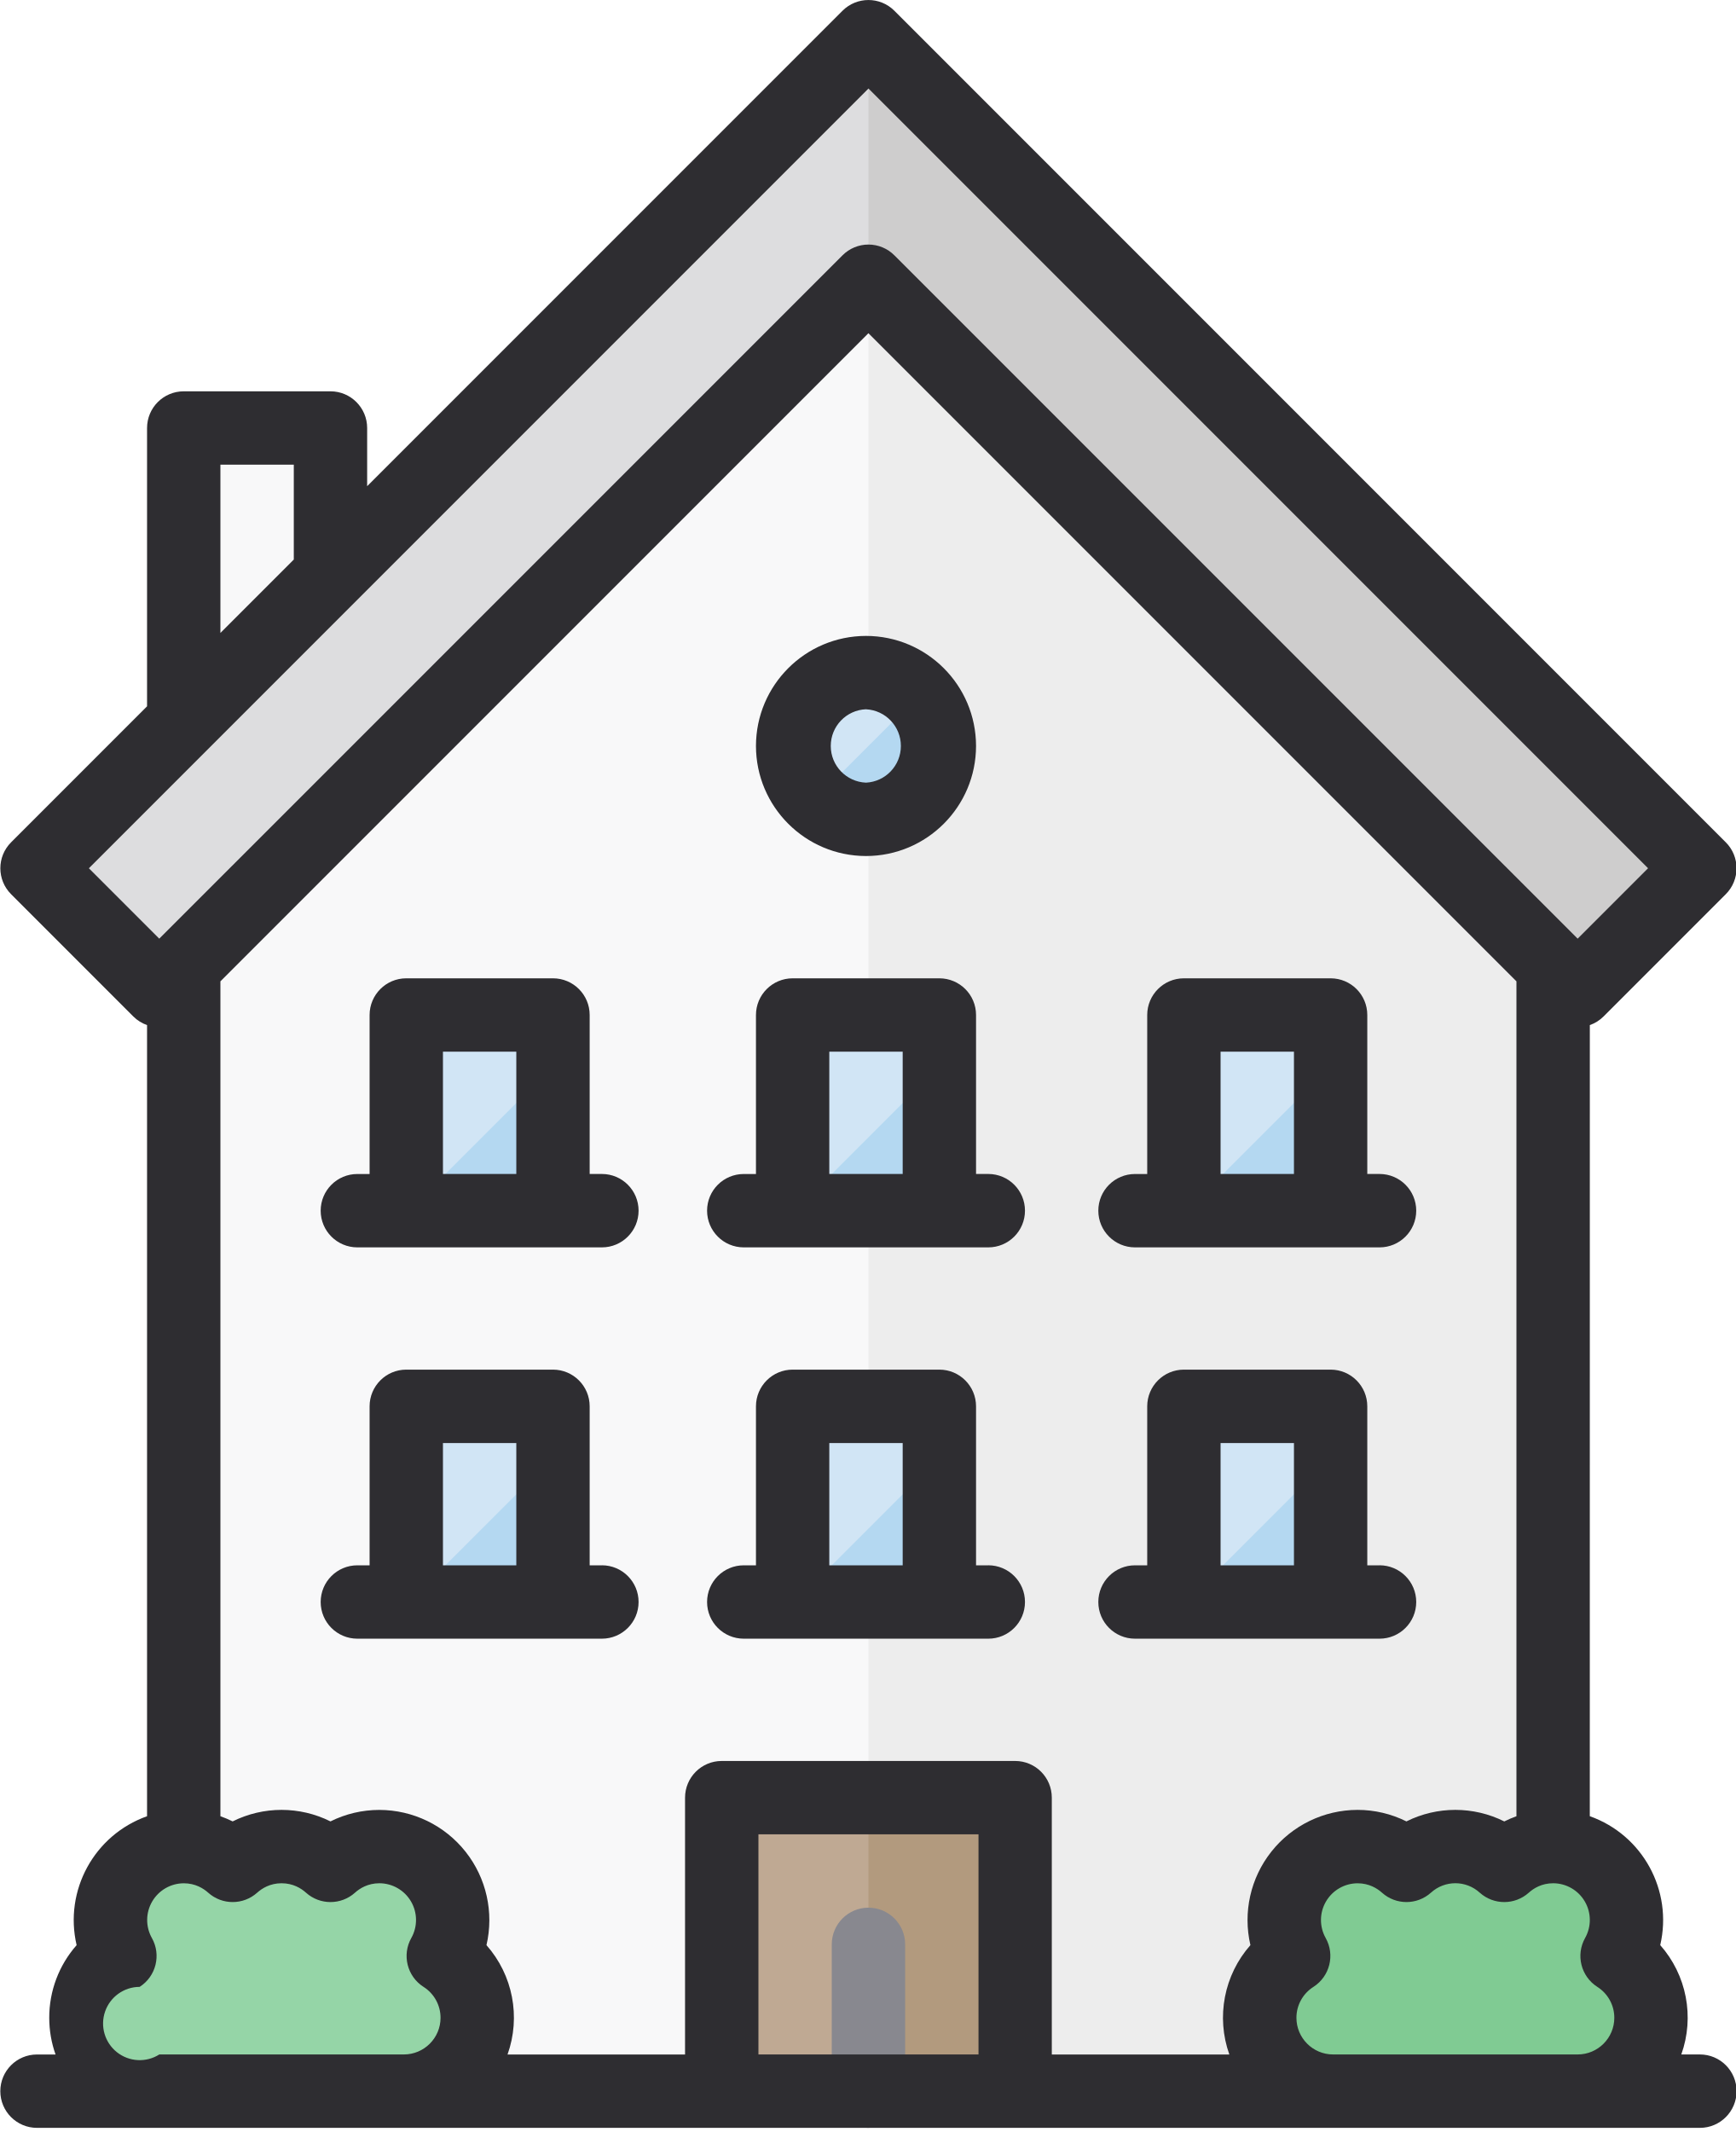
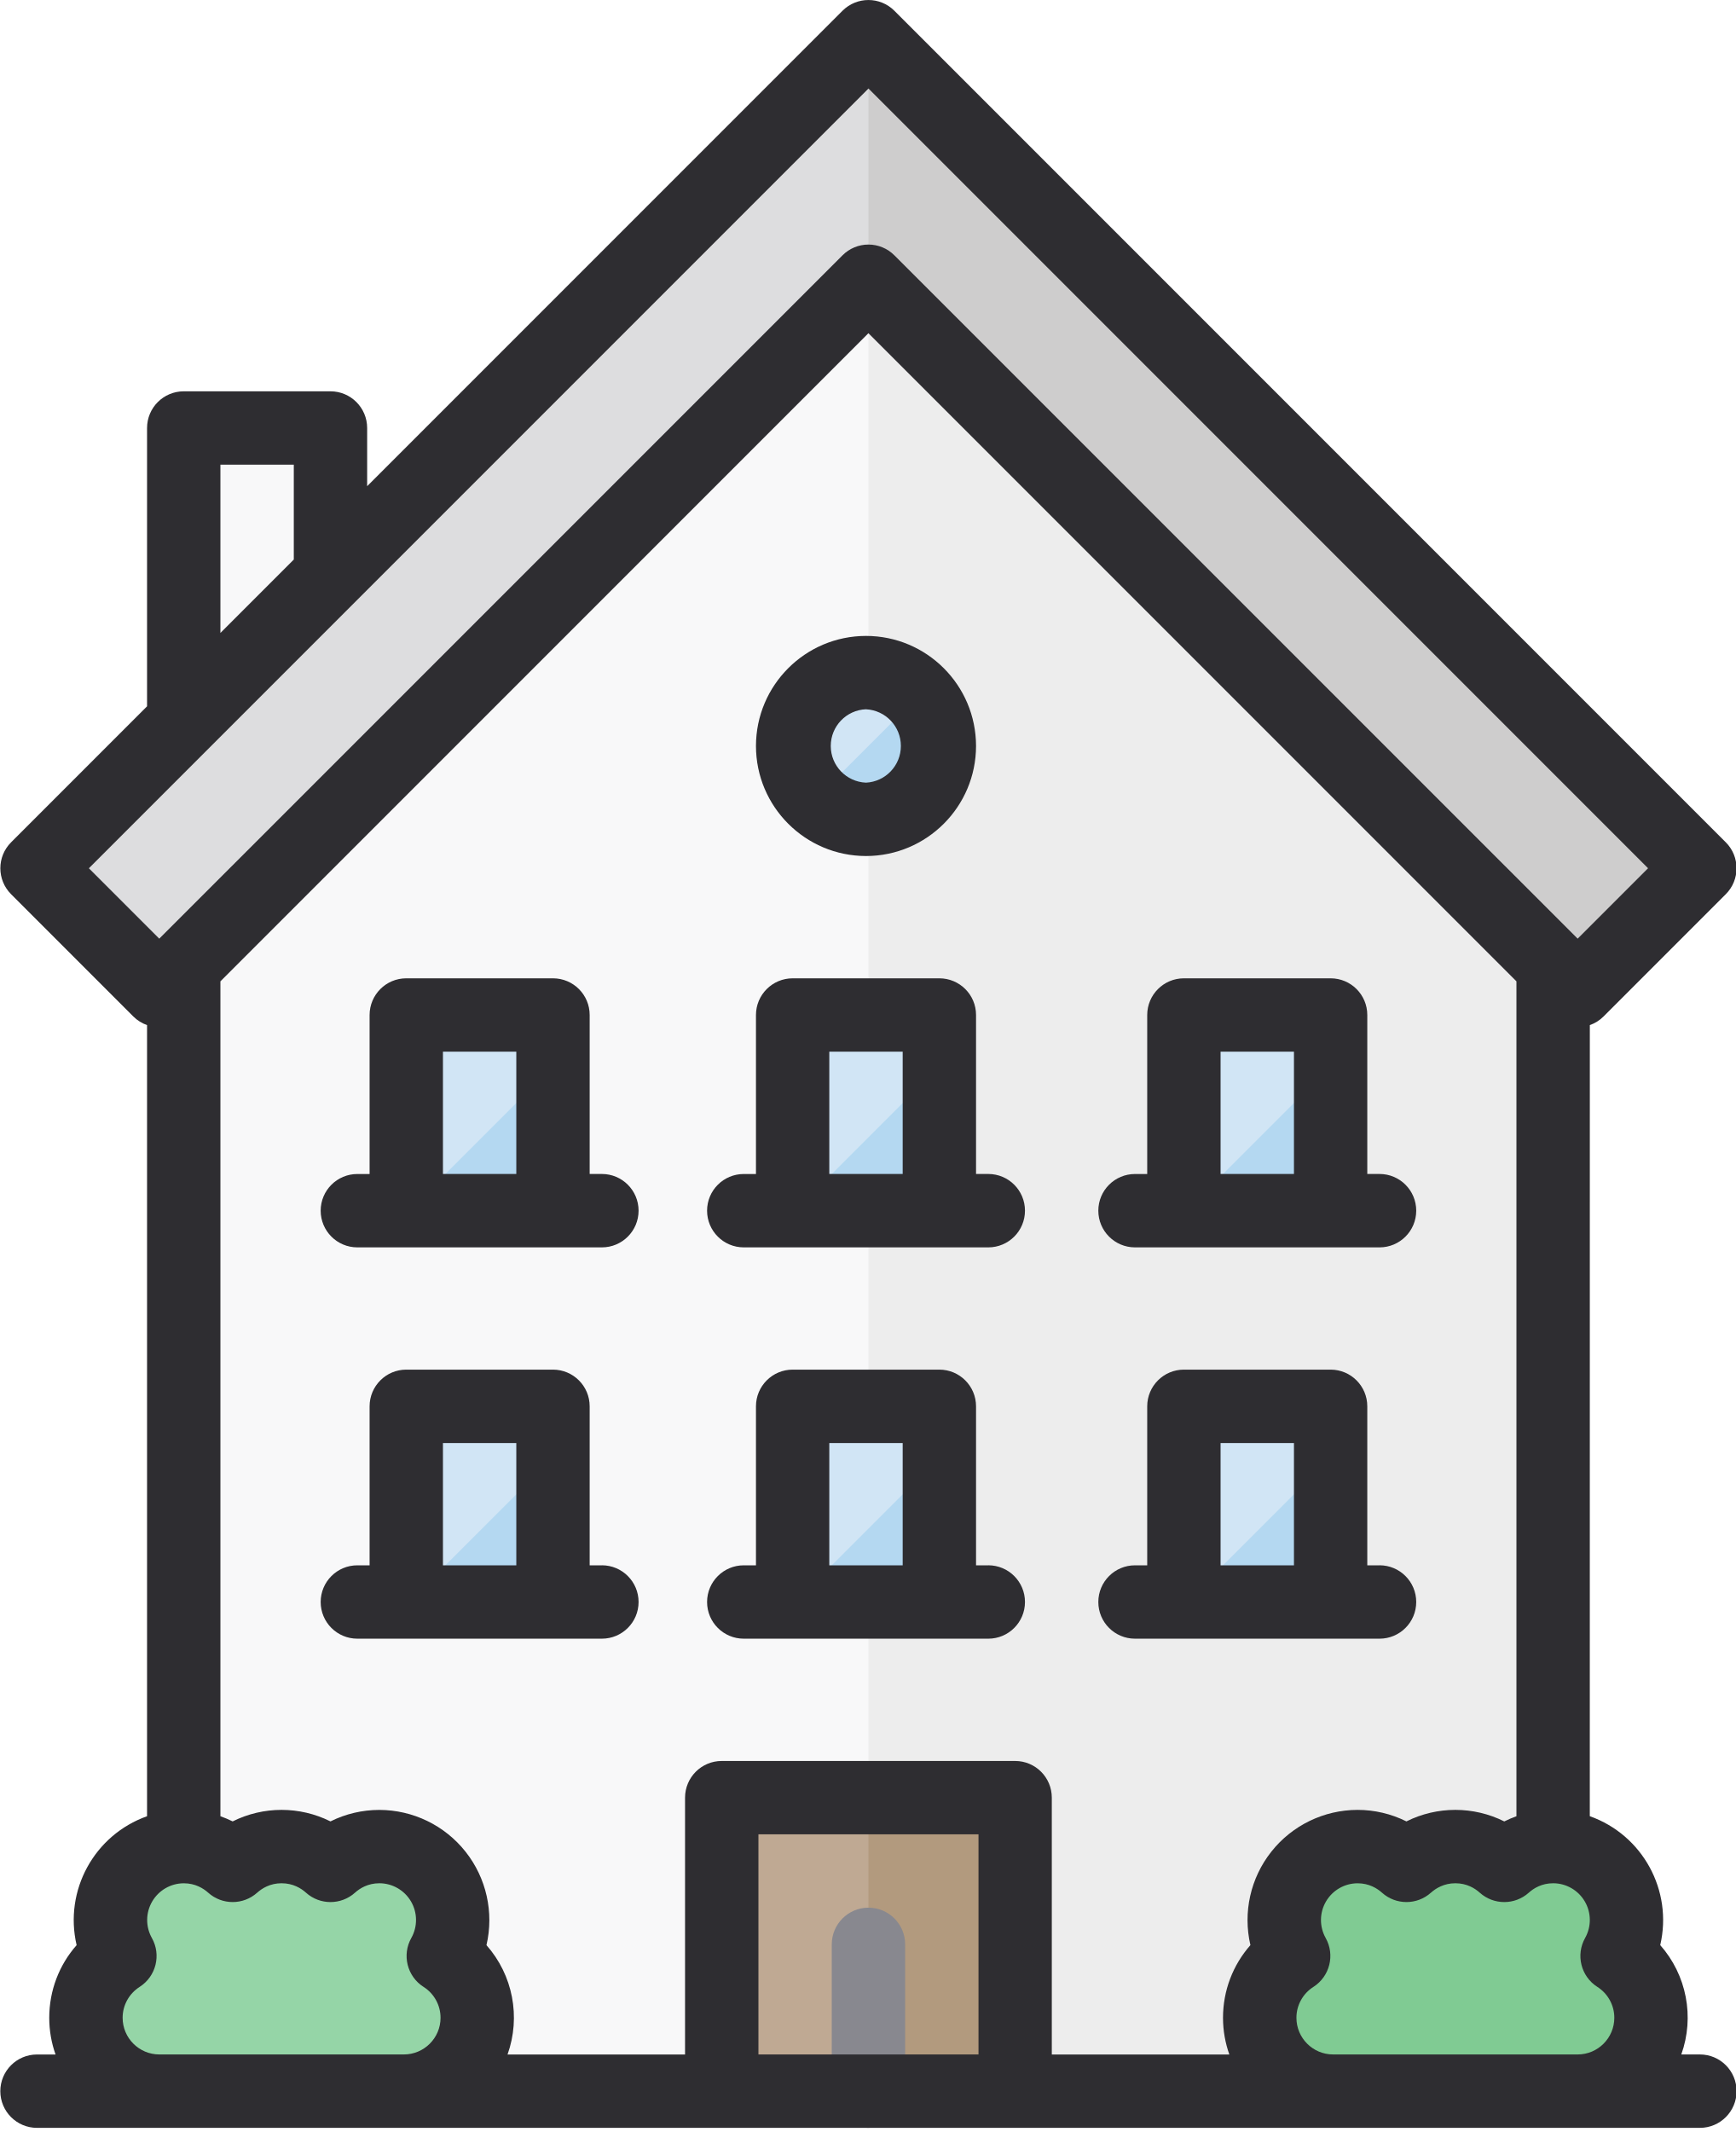
- <svg xmlns="http://www.w3.org/2000/svg" width="57" height="70">
+ <svg xmlns="http://www.w3.org/2000/svg" width="57" height="70" viewBox="0 0 57 70">
  <g fill="none" fill-rule="evenodd">
-     <path d="M6.034 14.053h4.818v11.242H6.034zm44.97 54.607H6.034V31.72L28.519 7.629l22.485 24.09z" fill="#F8F8F9" />
+     <g fill="#F8F8F9">
+       <path d="M6.034 14.053h4.818v11.242H6.034zM51.004 68.66H6.034V31.72L28.519 7.629l22.485 24.09z" />
+     </g>
    <path fill="#EDEDED" d="M51.004 31.72L28.519 7.629v61.03h22.485z" />
    <path fill="#BFA993" d="M23.7 59.023h9.636v9.636H23.7z" />
    <path fill="#B29A7E" d="M28.519 59.023h4.818v9.636h-4.818z" />
    <path fill="#95D5A7" d="M13.261 68.659a2.41 2.41 0 0 0 1.295-4.439 2.41 2.41 0 0 0-2.098-3.591c-.618 0-1.18.234-1.606.617a2.396 2.396 0 0 0-3.212 0 2.396 2.396 0 0 0-1.606-.617 2.41 2.41 0 0 0-2.098 3.591 2.41 2.41 0 0 0 1.295 4.439h8.03z" />
    <path fill="#80CB93" d="M51.807 68.659A2.41 2.41 0 0 0 53.1 64.22a2.41 2.41 0 0 0-2.098-3.591c-.617 0-1.18.234-1.606.617a2.396 2.396 0 0 0-3.212 0 2.396 2.396 0 0 0-1.606-.617 2.41 2.41 0 0 0-2.097 3.591 2.41 2.41 0 0 0 1.295 4.439h8.03z" />
    <path fill="#88888F" d="M28.519 69.864c-.666 0-1.205-.54-1.205-1.205V63.84a1.204 1.204 0 1 1 2.41 0v4.818c0 .665-.54 1.205-1.205 1.205z" />
    <path fill="#DDDDDF" d="M55.822 28.507L28.519 1.204 1.216 28.507l4.015 4.016L28.519 9.235l23.288 23.288z" />
    <g fill="#D1E5F5" transform="translate(13.372 21.969)">
      <circle cx="15.146" cy="2.524" r="2.409" />
      <path d="M.049 11.357h4.818v6.424H.049z" />
    </g>
    <path fill="#CECDCD" d="M28.519 1.204v8.03l23.288 23.289 4.015-4.016z" />
-     <path d="M26.815 26.196a2.41 2.41 0 0 0 3.407-3.407l-3.407 3.407zM13.422 39.75h4.818v-4.818z" fill="#B4D8F1" />
+     <g fill="#B4D8F1">
+       <path d="M26.815 26.196a2.41 2.41 0 0 0 3.407-3.407l-3.407 3.407zM13.422 39.75h4.818v-4.818z" />
+     </g>
    <path fill="#D1E5F5" d="M26.109 33.326h4.818v6.424h-4.818z" />
    <path fill="#B4D8F1" d="M26.11 39.75h4.818v-4.818z" />
    <path fill="#D1E5F5" d="M38.958 33.326h4.818v6.424h-4.818z" />
    <path fill="#B4D8F1" d="M38.958 39.75h4.818v-4.818z" />
    <path fill="#D1E5F5" d="M13.422 46.174h4.818v6.424h-4.818z" />
    <path fill="#B4D8F1" d="M13.422 52.598h4.818V47.78z" />
    <path fill="#D1E5F5" d="M26.109 46.174h4.818v6.424h-4.818z" />
    <path fill="#B4D8F1" d="M26.11 52.598h4.818V47.78z" />
    <path fill="#D1E5F5" d="M38.958 46.174h4.818v6.424h-4.818z" />
    <path fill="#B4D8F1" d="M38.958 52.598h4.818V47.78z" />
    <g fill="#2E2D31" fill-rule="nonzero">
-       <path d="M55.822 67.454h-.61a3.594 3.594 0 0 0-.692-3.59 3.62 3.62 0 0 0-2.313-4.233l.001-25.974a1.19 1.19 0 0 0 .45-.283l4.015-4.015c.47-.47.47-1.233 0-1.703L29.37.353a1.205 1.205 0 0 0-1.703 0l-15.61 15.61v-1.91c0-.665-.54-1.205-1.205-1.205H6.034c-.666 0-1.205.54-1.205 1.205v9.137L.364 27.656c-.47.47-.47 1.233 0 1.703l4.015 4.016c.131.13.286.224.45.282v25.975a3.62 3.62 0 0 0-2.313 4.233 3.593 3.593 0 0 0-.899 2.385c0 .422.073.828.207 1.205h-.609a1.204 1.204 0 1 0 0 2.409h54.607a1.204 1.204 0 1 0 0-2.41zm-6.425-7.652a3.598 3.598 0 0 0-3.212 0 3.598 3.598 0 0 0-1.606-.378 3.618 3.618 0 0 0-3.517 4.44 3.599 3.599 0 0 0-.692 3.591h-5.83v-8.432c0-.666-.539-1.205-1.204-1.205H23.7c-.665 0-1.204.54-1.204 1.205v8.432h-5.829a3.594 3.594 0 0 0-.692-3.59 3.618 3.618 0 0 0-3.517-4.44c-.562 0-1.11.13-1.606.377a3.598 3.598 0 0 0-3.212 0 3.637 3.637 0 0 0-.402-.17V32.22l21.28-21.28 21.28 21.28v27.413a3.562 3.562 0 0 0-.4.17zM7.238 15.257h2.41v3.115l-2.41 2.41v-5.525zM2.92 28.507l25.6-25.6 25.6 25.6-2.312 2.312L29.37 8.383a1.202 1.202 0 0 0-1.703 0L5.23 30.819l-2.312-2.312zm2.312 38.947a1.203 1.203 0 1 1-.646-2.219c.539-.345.715-1.05.4-1.607a1.206 1.206 0 0 1 1.049-1.794c.377 0 .644.167.801.308a1.205 1.205 0 0 0 1.61 0c.156-.14.423-.309.8-.309.379 0 .645.168.803.31.457.41 1.15.41 1.608 0 .157-.142.424-.31.802-.31a1.206 1.206 0 0 1 1.049 1.795 1.204 1.204 0 0 0 .4 1.607 1.2 1.2 0 0 1 .559 1.015c0 .664-.54 1.204-1.205 1.204h-8.03zm19.674 0v-7.227h7.227v7.227h-7.227zm18.871 0c-.664 0-1.204-.54-1.204-1.204a1.2 1.2 0 0 1 .559-1.015c.538-.345.714-1.05.4-1.607a1.206 1.206 0 0 1 1.049-1.794c.377 0 .644.167.801.308.458.411 1.15.411 1.609 0a1.19 1.19 0 0 1 1.603.001c.458.41 1.151.41 1.609 0 .157-.142.424-.31.802-.31a1.206 1.206 0 0 1 1.049 1.795 1.204 1.204 0 0 0 .4 1.607 1.2 1.2 0 0 1 .558 1.015c0 .664-.54 1.204-1.204 1.204h-8.03z" />
-       <path d="M28.438 28.106a3.618 3.618 0 0 0 3.614-3.614 3.618 3.618 0 0 0-3.614-3.613 3.618 3.618 0 0 0-3.613 3.613 3.618 3.618 0 0 0 3.613 3.614zm0-4.818a1.206 1.206 0 0 1 0 2.409 1.206 1.206 0 0 1 0-2.41zm4.015 28.106h-.401v-5.22c0-.665-.54-1.205-1.205-1.205H26.03c-.665 0-1.205.54-1.205 1.205v5.22h-.401a1.204 1.204 0 1 0 0 2.409h8.03a1.204 1.204 0 1 0 0-2.41zm-5.22 0v-4.015h2.41v4.015h-2.41zm18.069 0H44.9v-5.22c0-.665-.539-1.205-1.204-1.205h-4.818c-.666 0-1.205.54-1.205 1.205v5.22h-.401a1.204 1.204 0 1 0 0 2.409h8.03a1.204 1.204 0 1 0 0-2.41zm-5.22 0v-4.015h2.41v4.015h-2.41zm-20.316 0h-.402v-5.22c0-.665-.54-1.205-1.205-1.205h-4.818c-.665 0-1.204.54-1.204 1.205v5.22h-.402a1.204 1.204 0 1 0 0 2.409h8.03a1.204 1.204 0 1 0 0-2.41zm-5.22 0v-4.015h2.409v4.015h-2.41zm17.907-12.849h-.401v-5.22c0-.665-.54-1.204-1.205-1.204H26.03c-.665 0-1.205.54-1.205 1.205v5.22h-.401a1.204 1.204 0 1 0 0 2.409h8.03a1.204 1.204 0 1 0 0-2.41zm-5.22 0V34.53h2.41v4.015h-2.41zm18.069 0H44.9v-5.22c0-.665-.539-1.204-1.204-1.204h-4.818c-.666 0-1.205.54-1.205 1.205v5.22h-.401a1.204 1.204 0 1 0 0 2.409h8.03a1.204 1.204 0 1 0 0-2.41zm-5.22 0V34.53h2.41v4.015h-2.41zm-20.316 0h-.402v-5.22c0-.665-.54-1.204-1.205-1.204h-4.818c-.665 0-1.204.54-1.204 1.205v5.22h-.402a1.204 1.204 0 1 0 0 2.409h8.03a1.204 1.204 0 1 0 0-2.41zm-5.22 0V34.53h2.409v4.015h-2.41z" />
+       <path d="M55.822 67.454h-.61a3.594 3.594 0 0 0-.692-3.59 3.62 3.62 0 0 0-2.313-4.233l.001-25.974c.164-.058.319-.151.45-.283l4.015-4.015c.47-.47.47-1.233 0-1.703L29.37.353a1.205 1.205 0 0 0-1.703 0l-15.61 15.61v-1.91c0-.665-.54-1.205-1.205-1.205H6.034c-.666 0-1.205.54-1.205 1.205v9.137L.364 27.656c-.47.47-.47 1.233 0 1.703l4.015 4.016c.131.13.286.224.45.282v25.975a3.62 3.62 0 0 0-2.313 4.233c-.574.65-.899 1.492-.899 2.385 0 .422.073.828.207 1.205h-.609a1.204 1.204 0 1 0 0 2.409h54.607a1.204 1.204 0 1 0 0-2.41zm-6.425-7.652a3.598 3.598 0 0 0-3.212 0 3.598 3.598 0 0 0-1.606-.378 3.618 3.618 0 0 0-3.517 4.44c-.574.651-.9 1.493-.9 2.386 0 .422.074.827.208 1.205H34.54v-8.432c0-.666-.539-1.205-1.204-1.205H23.7c-.665 0-1.204.54-1.204 1.205v8.432h-5.829a3.594 3.594 0 0 0-.692-3.59 3.618 3.618 0 0 0-3.517-4.44c-.562 0-1.11.13-1.606.377a3.598 3.598 0 0 0-3.212 0 3.637 3.637 0 0 0-.402-.17V32.22l21.28-21.28 21.28 21.28v27.413a3.562 3.562 0 0 0-.4.17zM7.238 15.257h2.41v3.115l-2.41 2.41v-5.525zM2.92 28.507l25.6-25.6 25.6 25.6-2.312 2.312L29.37 8.383a1.202 1.202 0 0 0-1.703 0L5.23 30.819l-2.312-2.312zm2.312 38.947c-.664 0-1.205-.54-1.205-1.204 0-.412.21-.791.559-1.015.539-.345.715-1.05.4-1.607a1.206 1.206 0 0 1 1.049-1.794c.377 0 .644.167.801.308.458.411 1.151.411 1.61 0 .156-.14.423-.309.8-.309.379 0 .645.168.803.31.457.41 1.15.41 1.608 0 .157-.142.424-.31.802-.31a1.206 1.206 0 0 1 1.049 1.795 1.204 1.204 0 0 0 .4 1.607 1.2 1.2 0 0 1 .559 1.015c0 .664-.54 1.204-1.205 1.204h-8.03zm19.674 0v-7.227h7.227v7.227h-7.227zm18.871 0c-.664 0-1.204-.54-1.204-1.204a1.2 1.2 0 0 1 .559-1.015c.538-.345.714-1.05.4-1.607a1.206 1.206 0 0 1 1.049-1.794c.377 0 .644.167.801.308.458.411 1.15.411 1.609 0 .157-.14.424-.309.801-.309.378 0 .645.168.802.31.458.41 1.151.41 1.609 0 .157-.142.424-.31.802-.31a1.206 1.206 0 0 1 1.049 1.795 1.204 1.204 0 0 0 .4 1.607 1.2 1.2 0 0 1 .558 1.015c0 .664-.54 1.204-1.204 1.204h-8.03z" />
+       <path d="M28.438 28.106a3.618 3.618 0 0 0 3.614-3.614 3.618 3.618 0 0 0-3.614-3.613 3.618 3.618 0 0 0-3.613 3.613 3.618 3.618 0 0 0 3.613 3.614zm0-4.818a1.206 1.206 0 0 1 0 2.409 1.206 1.206 0 0 1 0-2.41zM32.453 51.394h-.401v-5.22c0-.665-.54-1.205-1.205-1.205H26.03c-.665 0-1.205.54-1.205 1.205v5.22h-.401a1.204 1.204 0 1 0 0 2.409h8.03a1.204 1.204 0 1 0 0-2.41zm-5.22 0v-4.015h2.41v4.015h-2.41zM45.302 51.394H44.9v-5.22c0-.665-.539-1.205-1.204-1.205h-4.818c-.666 0-1.205.54-1.205 1.205v5.22h-.401a1.204 1.204 0 1 0 0 2.409h8.03a1.204 1.204 0 1 0 0-2.41zm-5.22 0v-4.015h2.41v4.015h-2.41zM19.766 51.394h-.402v-5.22c0-.665-.54-1.205-1.205-1.205h-4.818c-.665 0-1.204.54-1.204 1.205v5.22h-.402a1.204 1.204 0 1 0 0 2.409h8.03a1.204 1.204 0 1 0 0-2.41zm-5.22 0v-4.015h2.409v4.015h-2.41zM32.453 38.545h-.401v-5.22c0-.665-.54-1.204-1.205-1.204H26.03c-.665 0-1.205.54-1.205 1.205v5.22h-.401a1.204 1.204 0 1 0 0 2.409h8.03a1.204 1.204 0 1 0 0-2.41zm-5.22 0V34.53h2.41v4.015h-2.41zM45.302 38.545H44.9v-5.22c0-.665-.539-1.204-1.204-1.204h-4.818c-.666 0-1.205.54-1.205 1.205v5.22h-.401a1.204 1.204 0 1 0 0 2.409h8.03a1.204 1.204 0 1 0 0-2.41zm-5.22 0V34.53h2.41v4.015h-2.41zM19.766 38.545h-.402v-5.22c0-.665-.54-1.204-1.205-1.204h-4.818c-.665 0-1.204.54-1.204 1.205v5.22h-.402a1.204 1.204 0 1 0 0 2.409h8.03a1.204 1.204 0 1 0 0-2.41zm-5.22 0V34.53h2.409v4.015h-2.41z" />
    </g>
  </g>
</svg>
